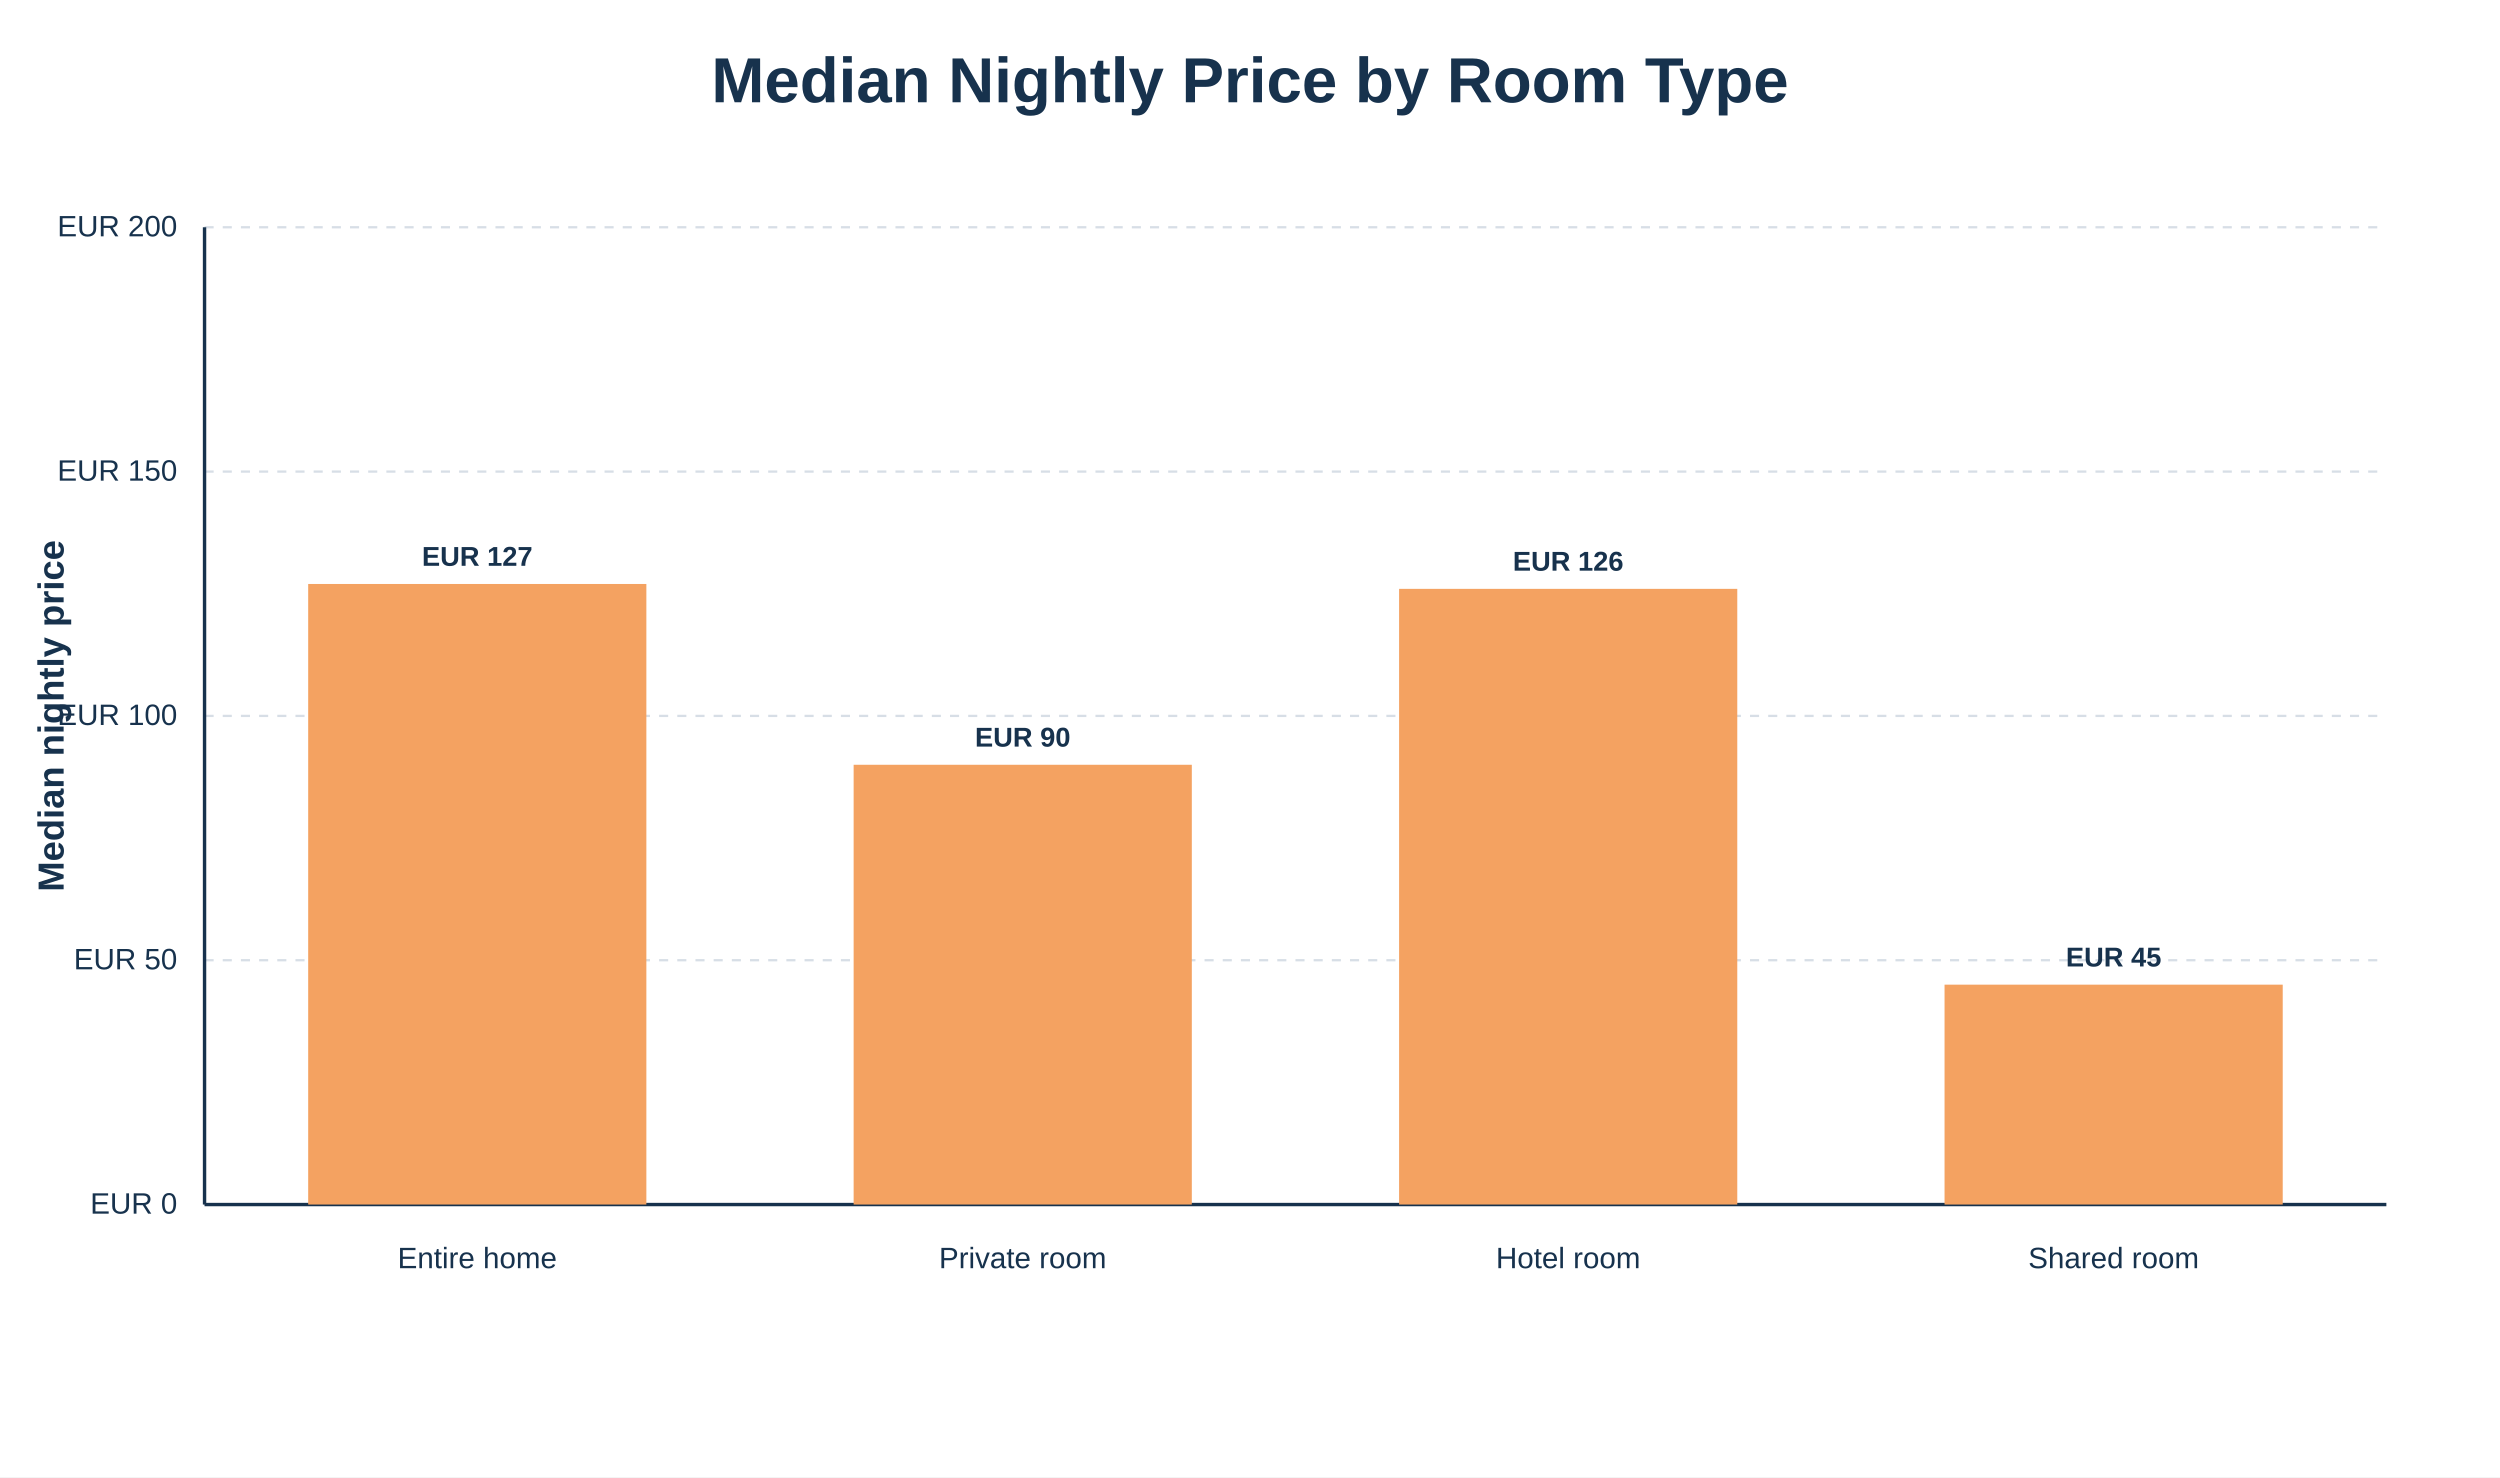
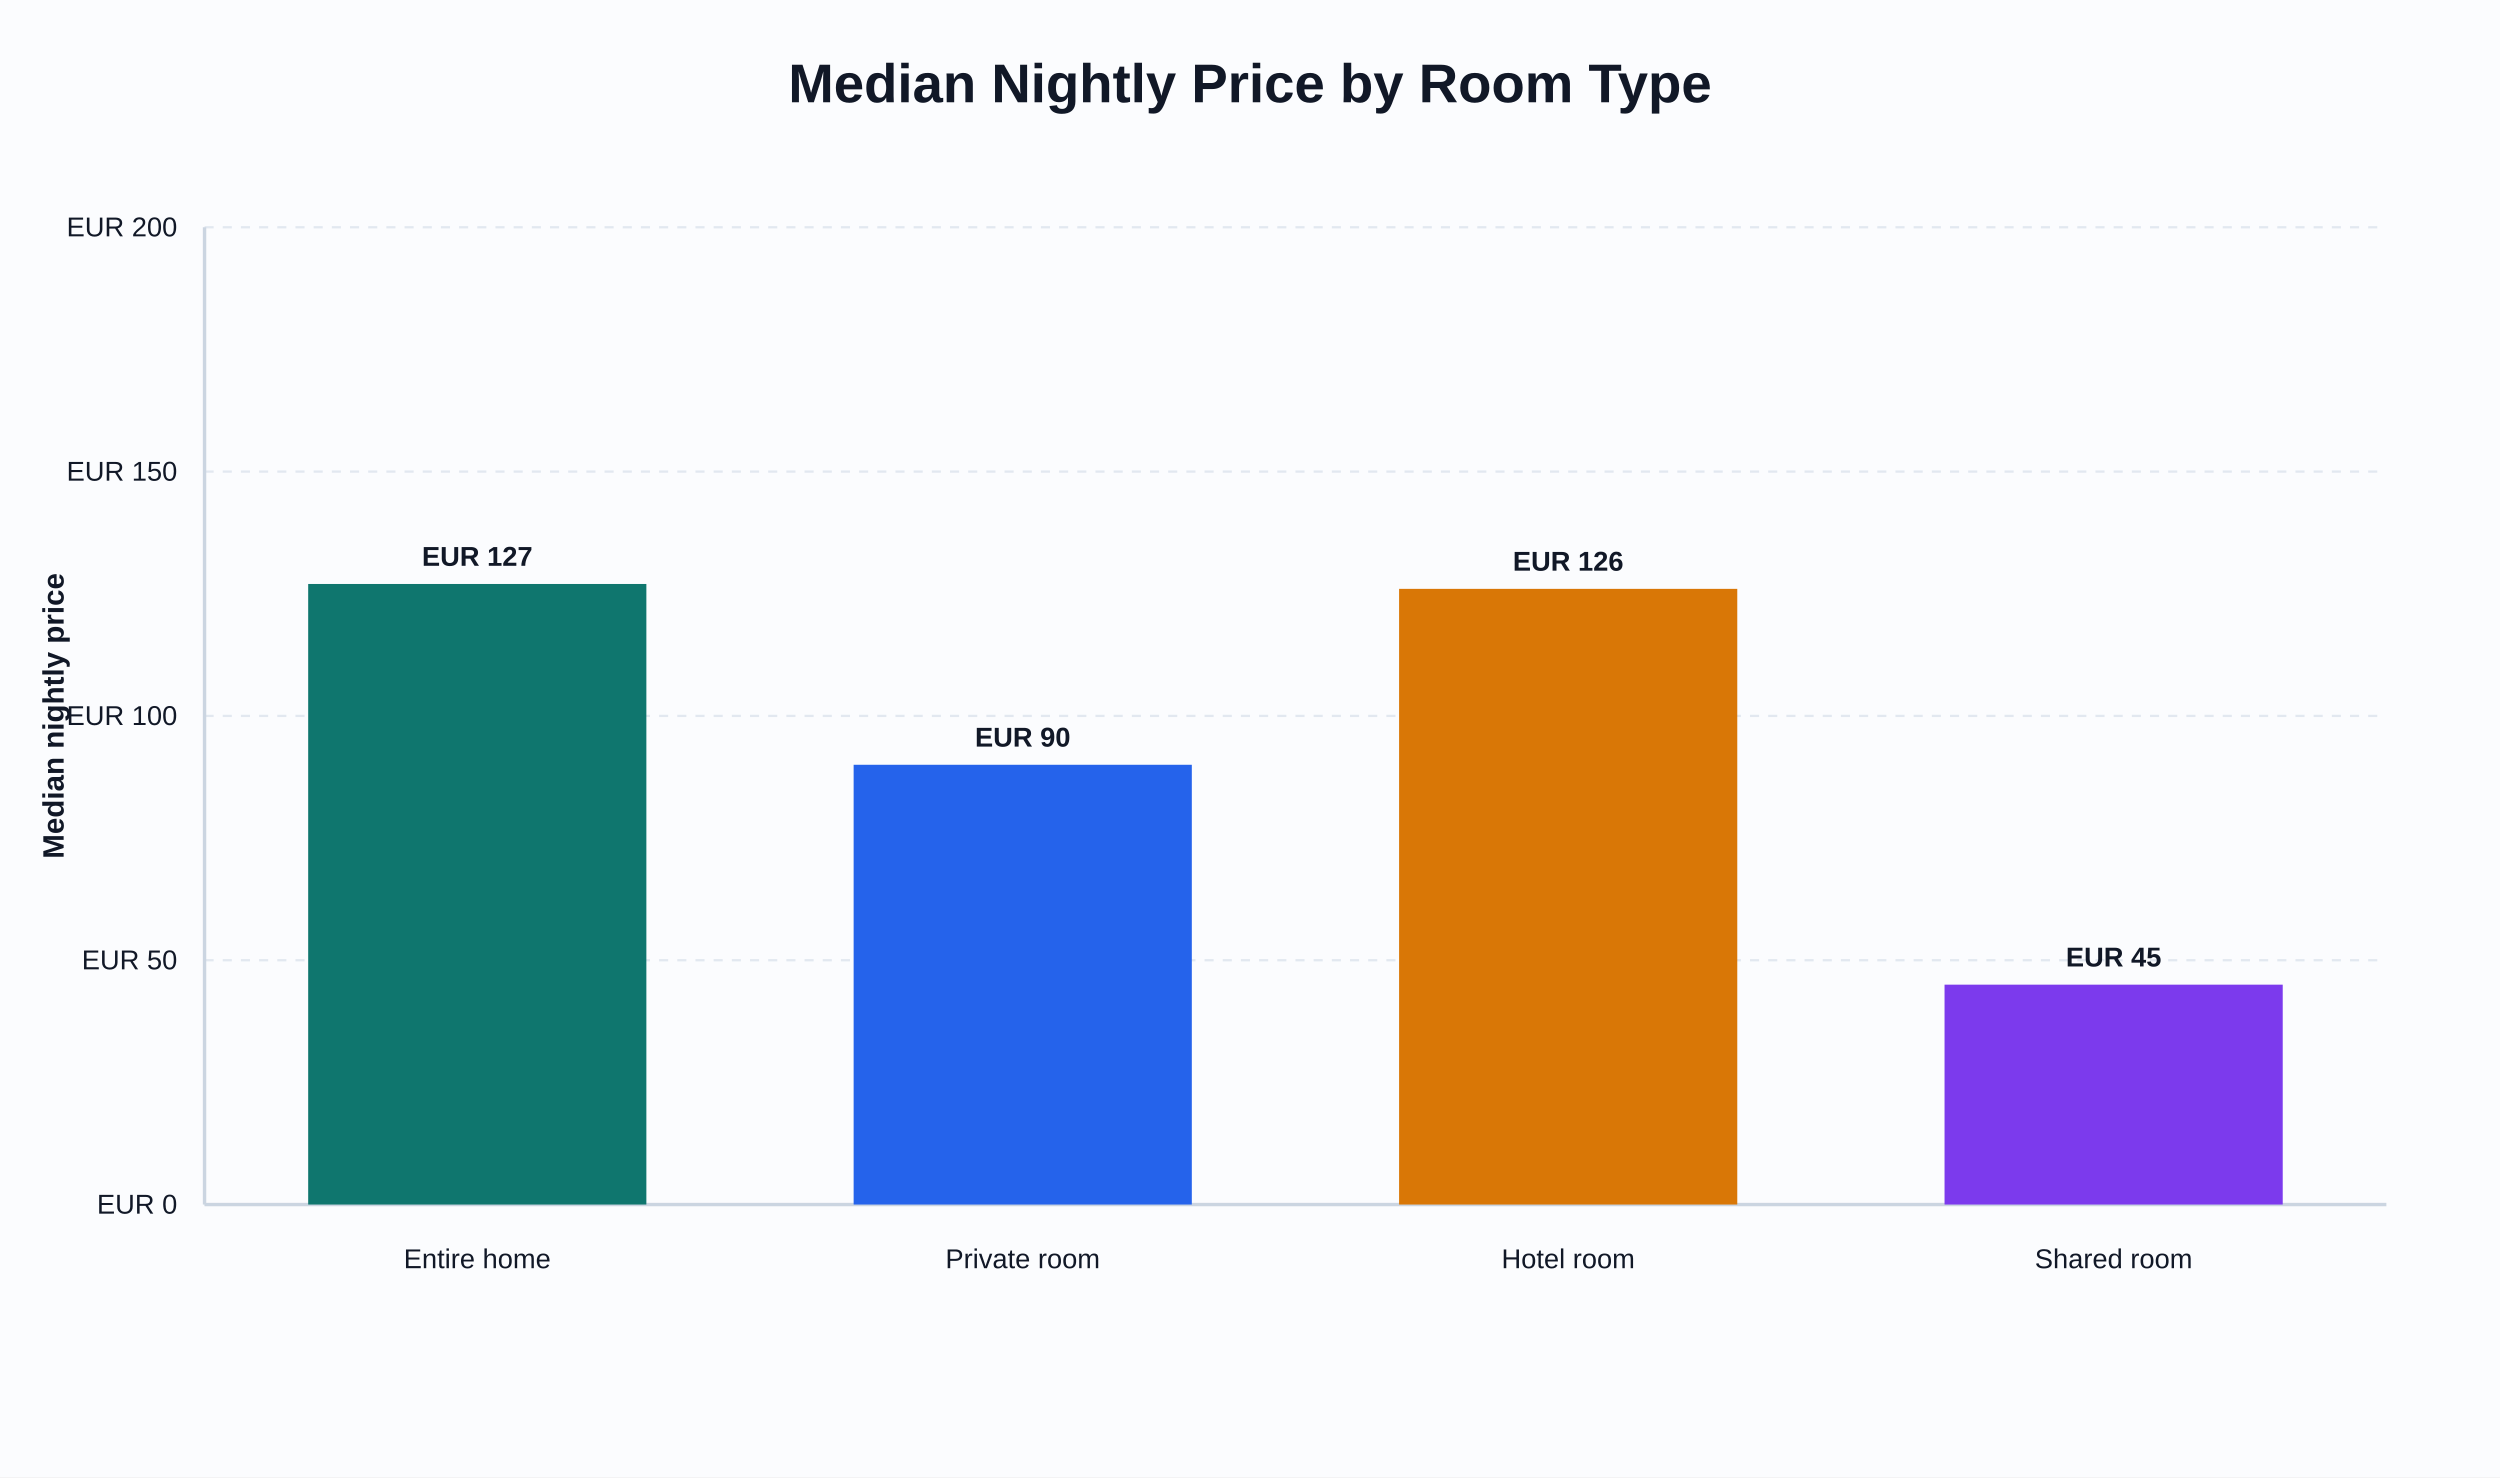
<svg xmlns="http://www.w3.org/2000/svg" width="1100" height="650" viewBox="0 0 1100 650" role="img" aria-labelledby="title">
-   <style>text { font-family: Arial, Helvetica, sans-serif; fill: #17324D; }.title { font-size: 28px; font-weight: 700; }.axis-label { font-size: 16px; font-weight: 600; }.tick { font-size: 13px; }.value { font-size: 12px; font-weight: 600; }.legend { font-size: 13px; }</style>
-   <rect x="0" y="0" width="1100" height="650" fill="#FFFFFF" />
-   <text x="550.00" y="45.00" text-anchor="middle" fill="#17324D" class="title">Median Nightly Price by Room Type</text>
-   <text x="28.00" y="315.00" text-anchor="middle" fill="#17324D" class="axis-label" transform="rotate(-90.00 28.00 315.00)">Median nightly price</text>
-   <line x1="90.00" y1="530.00" x2="1050.00" y2="530.00" stroke="#D7DEE6" stroke-width="1.00" stroke-dasharray="4 4" />
-   <text x="78.00" y="534.00" text-anchor="end" fill="#17324D" class="tick">EUR 0</text>
-   <line x1="90.00" y1="422.50" x2="1050.00" y2="422.50" stroke="#D7DEE6" stroke-width="1.00" stroke-dasharray="4 4" />
-   <text x="78.00" y="426.50" text-anchor="end" fill="#17324D" class="tick">EUR 50</text>
-   <line x1="90.00" y1="315.00" x2="1050.00" y2="315.00" stroke="#D7DEE6" stroke-width="1.00" stroke-dasharray="4 4" />
-   <text x="78.00" y="319.00" text-anchor="end" fill="#17324D" class="tick">EUR 100</text>
-   <line x1="90.00" y1="207.50" x2="1050.00" y2="207.50" stroke="#D7DEE6" stroke-width="1.00" stroke-dasharray="4 4" />
-   <text x="78.00" y="211.50" text-anchor="end" fill="#17324D" class="tick">EUR 150</text>
-   <line x1="90.00" y1="100.00" x2="1050.00" y2="100.00" stroke="#D7DEE6" stroke-width="1.00" stroke-dasharray="4 4" />
-   <text x="78.00" y="104.00" text-anchor="end" fill="#17324D" class="tick">EUR 200</text>
-   <line x1="90.00" y1="100.00" x2="90.00" y2="530.00" stroke="#17324D" stroke-width="1.50" />
-   <line x1="90.00" y1="530.00" x2="1050.00" y2="530.00" stroke="#17324D" stroke-width="1.50" />
-   <rect x="135.60" y="256.95" width="148.80" height="273.05" fill="#F4A261" stroke="none" />
-   <text x="210.00" y="248.95" text-anchor="middle" fill="#17324D" class="value">EUR 127</text>
-   <text x="210.00" y="558.00" text-anchor="middle" fill="#17324D" class="tick">Entire home</text>
-   <rect x="375.60" y="336.50" width="148.80" height="193.50" fill="#F4A261" stroke="none" />
-   <text x="450.00" y="328.50" text-anchor="middle" fill="#17324D" class="value">EUR 90</text>
-   <text x="450.00" y="558.00" text-anchor="middle" fill="#17324D" class="tick">Private room</text>
-   <rect x="615.60" y="259.10" width="148.80" height="270.90" fill="#F4A261" stroke="none" />
-   <text x="690.00" y="251.10" text-anchor="middle" fill="#17324D" class="value">EUR 126</text>
-   <text x="690.00" y="558.00" text-anchor="middle" fill="#17324D" class="tick">Hotel room</text>
-   <rect x="855.60" y="433.25" width="148.80" height="96.75" fill="#F4A261" stroke="none" />
-   <text x="930.00" y="425.25" text-anchor="middle" fill="#17324D" class="value">EUR 45</text>
-   <text x="930.00" y="558.00" text-anchor="middle" fill="#17324D" class="tick">Shared room</text>
+   <style>text { font-family: Arial, Helvetica, sans-serif; fill: #111827; }.title { font-size: 24px; font-weight: 700; }.axis-label { font-size: 13px; font-weight: 600; }.tick { font-size: 12px; }.value { font-size: 12px; font-weight: 600; }.legend { font-size: 11px; }</style>
+   <rect x="0" y="0" width="1100" height="650" fill="#FBFCFE" />
+   <text x="550.00" y="45.00" text-anchor="middle" fill="#111827" class="title">Median Nightly Price by Room Type</text>
+   <text x="28.00" y="315.00" text-anchor="middle" fill="#111827" class="axis-label" transform="rotate(-90.00 28.00 315.00)">Median nightly price</text>
+   <line x1="90.00" y1="530.00" x2="1050.00" y2="530.00" stroke="#E2E8F0" stroke-width="1.00" stroke-dasharray="4 4" />
+   <text x="78.00" y="534.00" text-anchor="end" fill="#111827" class="tick">EUR 0</text>
+   <line x1="90.00" y1="422.50" x2="1050.00" y2="422.50" stroke="#E2E8F0" stroke-width="1.00" stroke-dasharray="4 4" />
+   <text x="78.00" y="426.50" text-anchor="end" fill="#111827" class="tick">EUR 50</text>
+   <line x1="90.00" y1="315.00" x2="1050.00" y2="315.00" stroke="#E2E8F0" stroke-width="1.00" stroke-dasharray="4 4" />
+   <text x="78.00" y="319.00" text-anchor="end" fill="#111827" class="tick">EUR 100</text>
+   <line x1="90.00" y1="207.50" x2="1050.00" y2="207.50" stroke="#E2E8F0" stroke-width="1.00" stroke-dasharray="4 4" />
+   <text x="78.00" y="211.50" text-anchor="end" fill="#111827" class="tick">EUR 150</text>
+   <line x1="90.00" y1="100.00" x2="1050.00" y2="100.00" stroke="#E2E8F0" stroke-width="1.00" stroke-dasharray="4 4" />
+   <text x="78.00" y="104.00" text-anchor="end" fill="#111827" class="tick">EUR 200</text>
+   <line x1="90.00" y1="100.00" x2="90.00" y2="530.00" stroke="#CBD5E1" stroke-width="1.50" />
+   <line x1="90.00" y1="530.00" x2="1050.00" y2="530.00" stroke="#CBD5E1" stroke-width="1.50" />
+   <rect x="135.60" y="256.95" width="148.80" height="273.05" fill="#0F766E" stroke="none" />
+   <text x="210.00" y="248.95" text-anchor="middle" fill="#111827" class="value">EUR 127</text>
+   <text x="210.00" y="558.00" text-anchor="middle" fill="#111827" class="tick">Entire home</text>
+   <rect x="375.60" y="336.50" width="148.80" height="193.50" fill="#2563EB" stroke="none" />
+   <text x="450.00" y="328.50" text-anchor="middle" fill="#111827" class="value">EUR 90</text>
+   <text x="450.00" y="558.00" text-anchor="middle" fill="#111827" class="tick">Private room</text>
+   <rect x="615.60" y="259.10" width="148.80" height="270.90" fill="#D97706" stroke="none" />
+   <text x="690.00" y="251.10" text-anchor="middle" fill="#111827" class="value">EUR 126</text>
+   <text x="690.00" y="558.00" text-anchor="middle" fill="#111827" class="tick">Hotel room</text>
+   <rect x="855.60" y="433.25" width="148.80" height="96.75" fill="#7C3AED" stroke="none" />
+   <text x="930.00" y="425.25" text-anchor="middle" fill="#111827" class="value">EUR 45</text>
+   <text x="930.00" y="558.00" text-anchor="middle" fill="#111827" class="tick">Shared room</text>
</svg>
